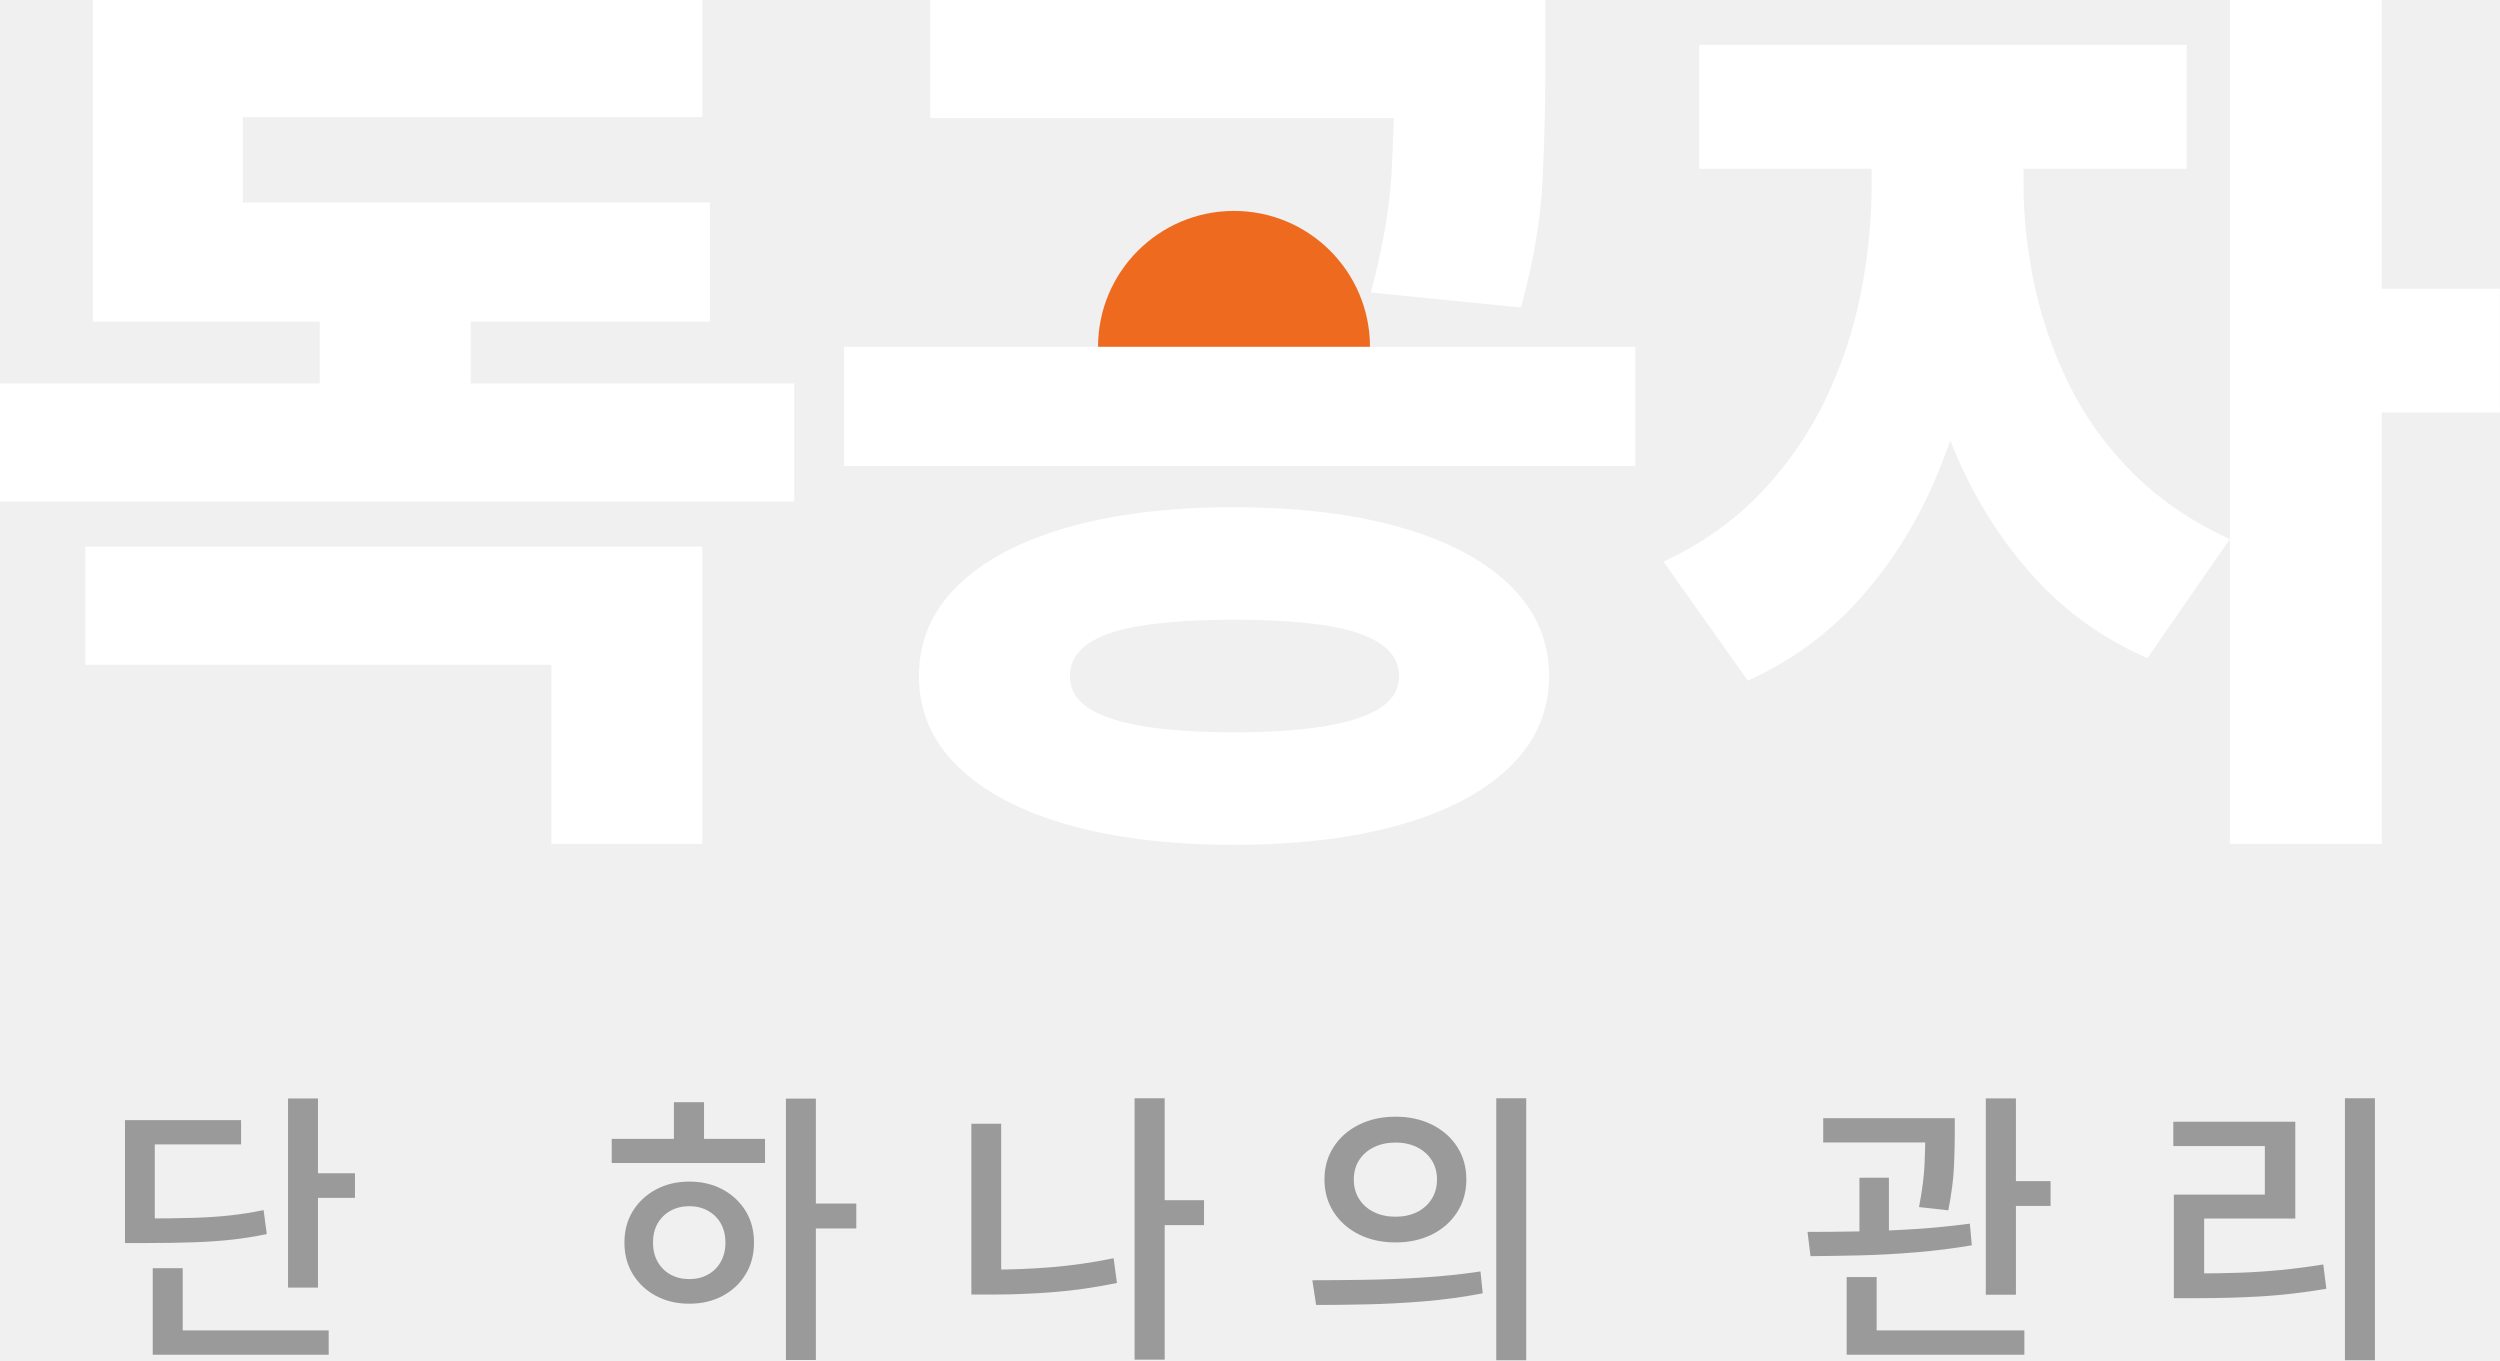
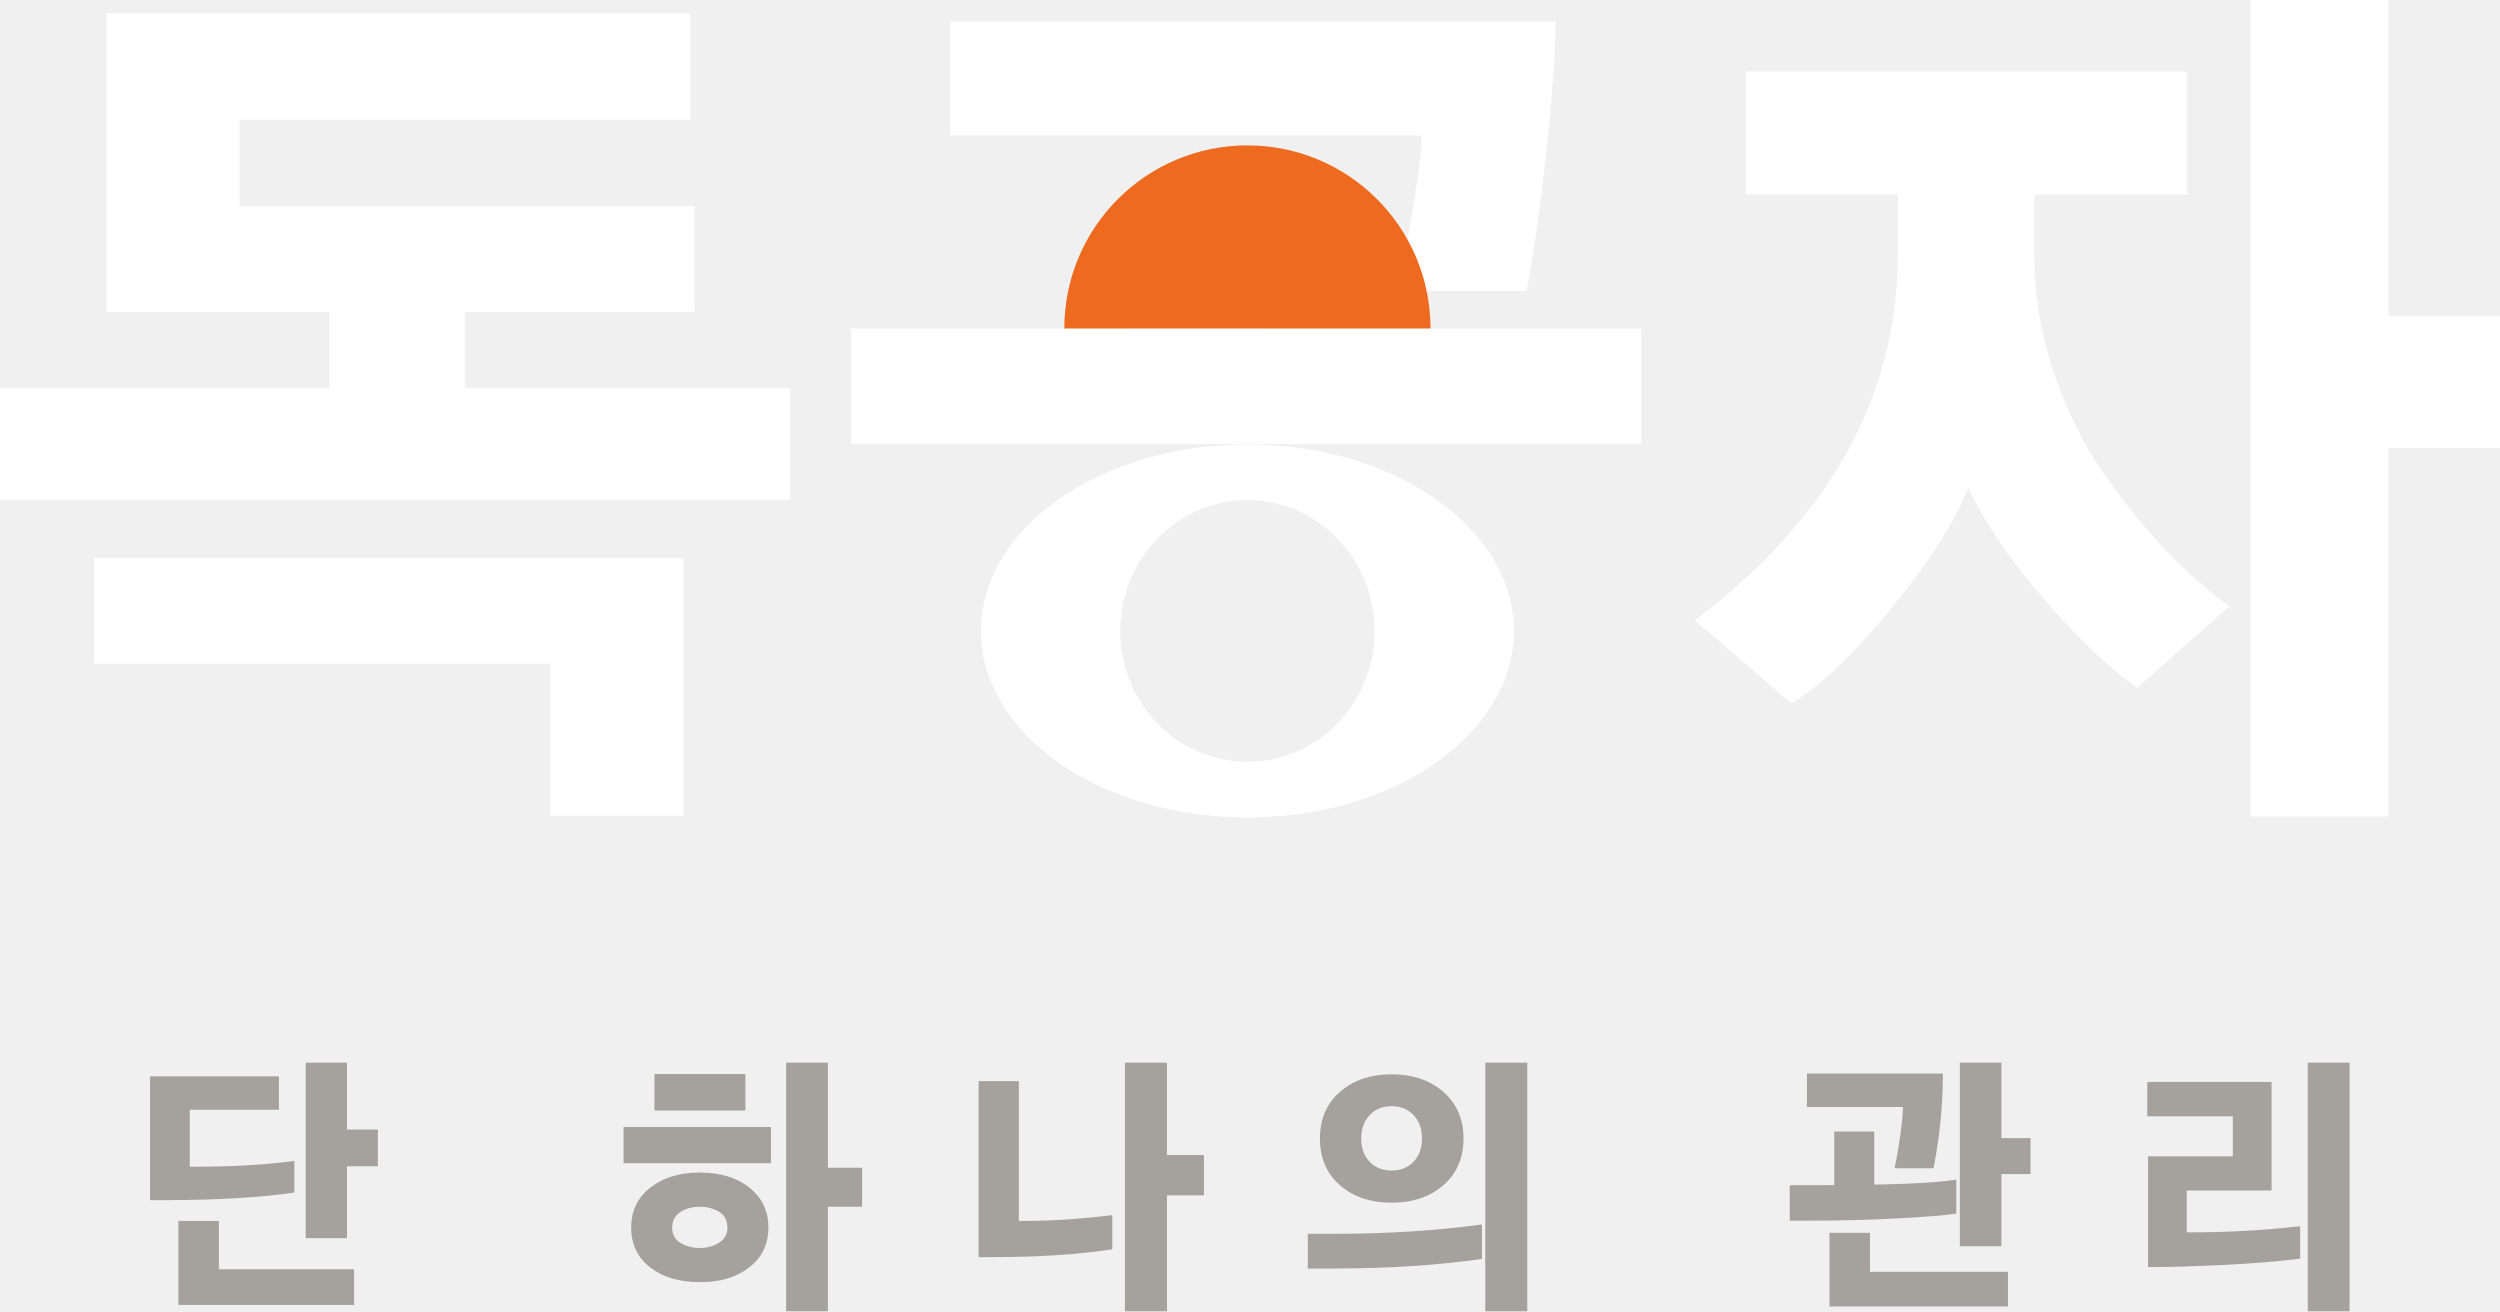
- <svg xmlns="http://www.w3.org/2000/svg" viewBox="0 0 355.1 193.2" width="355.1" height="193.2">
-   <g transform="translate(-5.06,107.21) scale(0.13319)">
-     <path fill="#FFFFFF" d="M36.0 -396.0H885.0V-270.0H36.0ZM379.0 -544.0H540.0V-360.0H379.0ZM129.0 -222.0H787.0V95.0H626.0V-96.0H129.0ZM137.0 -589.0H795.0V-462.0H137.0ZM137.0 -806.0H787.0V-680.0H297.0V-520.0H137.0Z" />
-     <g transform="translate(900.0,0)">
-       <path fill="#EE6A1E" d="M309.0,-435 a145.0,145.0 0 0,1 290.0,0 Z" />
-       <path fill="#FFFFFF" d="M130.0 -805.0H719.0V-679.0H130.0Z" />
-       <path fill="#FFFFFF" d="M625.0 -805.0H786.0V-729.0Q786.0 -674.0 783.0 -612.0Q780.0 -550.0 760.0 -477.0L600.0 -493.0Q619.0 -565.0 622.0 -620.0Q625.0 -675.0 625.0 -729.0Z" />
-       <path fill="#FFFFFF" d="M38.0 -435.0H882.0V-308.0H38.0Z" />
-       <path fill="#FFFFFF" fill-rule="evenodd" d="M454.0 -264.0Q556.0 -264.0 631.5 -242.5Q707.0 -221.0 748.5 -180.5Q790.0 -140.0 790.0 -84.0Q790.0 -28.0 748.5 12.5Q707.0 53.0 631.5 74.5Q556.0 96.0 454.0 96.0Q352.0 96.0 276.5 74.5Q201.0 53.0 159.5 12.5Q118.0 -28.0 118.0 -84.0Q118.0 -140.0 159.5 -180.5Q201.0 -221.0 276.5 -242.5Q352.0 -264.0 454.0 -264.0Z M454.0 -144.0Q396.0 -144.0 357.0 -138.0Q318.0 -132.0 298.5 -118.5Q279.0 -105.0 279.0 -84.0Q279.0 -63.0 298.5 -50.0Q318.0 -37.0 357.0 -30.5Q396.0 -24.0 454.0 -24.0Q512.0 -24.0 551.0 -30.5Q590.0 -37.0 610.0 -50.0Q630.0 -63.0 630.0 -84.0Q630.0 -105.0 610.0 -118.5Q590.0 -132.0 551.0 -138.0Q512.0 -144.0 454.0 -144.0Z" />
+ <svg xmlns="http://www.w3.org/2000/svg" viewBox="0 0 367.0 192.5" width="367.0" height="192.5">
+   <g transform="translate(-5.49,108.65) scale(0.12501)">
+     <path fill="#FFFFFF" d="M154.3 -89.8V-213.9H846.7V88.9H690.4V-89.8ZM43.9 -282.2V-413.1H430.7V-560.5H589.8V-413.1H971.7V-282.2ZM168.9 -502.9V-853.5H854.5V-728.5H325.2V-627.0H859.4V-502.9Z" />
+     <g transform="translate(999.5,0)">
+       <path fill="#FFFFFF" d="M160.2 -710.0V-843.8H871.1Q871.1 -790.0 859.9 -688.0Q848.6 -585.9 836.9 -527.3H684.6Q695.3 -571.3 704.6 -629.9Q713.9 -688.5 713.9 -710.0Z" />
+       <path fill="#FFFFFF" d="M43.9 -347.7V-483.4H365.2V-635.7H525.4V-483.4H971.7V-347.7Z" />
+       <path fill="#FFFFFF" fill-rule="evenodd" d="M196.331,-128.2 a312.919,219.0 0 1,0 625.838,0 a312.919,219.0 0 1,0 -625.838,0 Z M359.932,-128.2 a149.318,153.646 0 1,0 298.636,0 a149.318,153.646 0 1,0 -298.636,0 Z" />
+       <path fill="#EE6A1E" d="M294.25,-483.4 a215.0,215.0 0 0,1 430.0,0 Z" />
    </g>
-     <path fill="#FFFFFF" d="M2034.0 -688.0H2161.0V-608.0Q2161.0 -526.0 2146.5 -445.0Q2132.0 -364.0 2101.5 -293.0Q2071.0 -222.0 2021.5 -166.5Q1972.0 -111.0 1902.0 -79.0L1812.0 -206.0Q1874.0 -235.0 1916.5 -280.0Q1959.0 -325.0 1985.0 -379.5Q2011.0 -434.0 2022.5 -492.5Q2034.0 -551.0 2034.0 -608.0ZM2069.0 -688.0H2196.0V-608.0Q2196.0 -556.0 2207.5 -501.5Q2219.0 -447.0 2244.5 -395.0Q2270.0 -343.0 2312.5 -300.5Q2355.0 -258.0 2416.0 -230.0L2328.0 -103.0Q2258.0 -134.0 2209.0 -187.5Q2160.0 -241.0 2129.0 -309.0Q2098.0 -377.0 2083.5 -453.5Q2069.0 -530.0 2069.0 -608.0ZM1850.0 -757.0H2370.0V-625.0H1850.0ZM2416.0 -843.0H2578.0V95.0H2416.0ZM2543.0 -497.0H2704.0V-365.0H2543.0Z" />
+     <path fill="#FFFFFF" d="M2686.6 89.8V-869.1H2848.7V-498.0H2979.5V-342.8H2848.7V89.8ZM2034.2 -140.6Q2271.5 -320.3 2272.5 -568.4V-640.6H2093.8V-785.2H2612.3V-640.6H2432.7V-570.3Q2432.7 -500.0 2455.6 -432.1Q2478.6 -364.3 2515.2 -312.0Q2551.8 -259.8 2588.4 -221.7Q2625.0 -183.6 2662.1 -157.2L2553.8 -61.5Q2505.9 -94.7 2445.8 -163.6Q2385.8 -232.4 2355.5 -295.9Q2328.2 -231.4 2263.2 -152.8Q2198.3 -74.2 2147.5 -43.0Z" />
  </g>
-   <g transform="translate(17.75,156.00)">
-     <g transform="translate(-3.43,33.81) scale(0.04063)" fill="#9A9A9A">
-       <path d="M654.5 -831.6H759.2V-170.4H654.5ZM728.8 -570.1H888.5V-484.0H728.8ZM84.5 -412.0H157.6Q254.2 -412.0 324.7 -414.2Q395.2 -416.4 453.3 -422.8Q511.4 -429.3 569.1 -441.2L580.2 -357.4Q520.6 -345.0 460.9 -338.2Q401.2 -331.5 328.7 -328.8Q256.3 -326.1 157.6 -326.1H84.5ZM84.5 -755.8H490.3V-671.0H188.7V-366.4H84.5ZM181.5 -20.6H796.6V64.3H181.5ZM181.5 -238.1H286.3V20.4H181.5Z" />
-       <path d="M2395.1 -831.1H2499.8V82.7H2395.1ZM2475.7 -464.2H2641.1V-377.0H2475.7ZM1786.1 -690.3H2322.1V-606.0H1786.1ZM2057.5 -540.9Q2122.8 -540.9 2173.8 -513.4Q2224.8 -485.9 2254.2 -438.2Q2283.5 -390.5 2283.5 -327.7Q2283.5 -265.0 2254.2 -216.8Q2224.8 -168.6 2173.9 -141.3Q2122.9 -114.0 2057.2 -114.0Q1992.2 -114.0 1940.9 -141.3Q1889.7 -168.6 1860.1 -216.8Q1830.5 -265.0 1830.5 -327.7Q1830.5 -390.5 1860.1 -438.2Q1889.7 -485.9 1940.9 -513.4Q1992.2 -540.9 2057.5 -540.9ZM2057.2 -454.9Q2020.7 -454.9 1991.9 -439.1Q1963.1 -423.2 1946.7 -394.7Q1930.4 -366.2 1930.4 -327.7Q1930.4 -289.3 1946.7 -260.5Q1963.1 -231.6 1991.9 -215.8Q2020.7 -200.0 2057.2 -200.0Q2093.8 -200.0 2122.4 -215.8Q2151.0 -231.6 2167.3 -260.5Q2183.6 -289.3 2183.6 -327.7Q2183.6 -366.2 2167.3 -394.7Q2151.0 -423.2 2122.3 -439.1Q2093.6 -454.9 2057.2 -454.9ZM2003.5 -818.5H2108.8V-655.3H2003.5Z" />
-       <path d="M3691.9 -475.8H3856.8V-388.7H3691.9ZM3614.0 -832.2H3719.2V81.6H3614.0ZM3043.4 -743.2H3147.6V-176.4H3043.4ZM3043.4 -233.2H3118.6Q3217.9 -233.2 3323.3 -241.6Q3428.7 -250.1 3540.7 -273.0L3552.3 -186.4Q3436.9 -162.8 3329.2 -154.4Q3221.4 -146.0 3118.6 -146.0H3043.4Z" />
-       <path d="M4526.3 -767.8Q4597.6 -767.8 4653.6 -740.0Q4709.6 -712.1 4741.7 -662.6Q4773.8 -613.0 4773.8 -548.0Q4773.8 -484.0 4741.7 -433.9Q4709.6 -383.9 4653.6 -356.0Q4597.6 -328.2 4526.3 -328.2Q4454.9 -328.2 4398.7 -356.0Q4342.5 -383.9 4310.2 -433.9Q4277.8 -484.0 4277.8 -548.0Q4277.8 -613.0 4310.2 -662.6Q4342.5 -712.1 4398.7 -740.0Q4454.9 -767.8 4526.3 -767.8ZM4526.3 -677.4Q4484.5 -677.4 4451.5 -661.5Q4418.5 -645.7 4399.4 -616.6Q4380.4 -587.6 4380.4 -548.0Q4380.4 -508.8 4399.4 -479.3Q4418.5 -449.8 4451.5 -433.9Q4484.5 -418.1 4526.3 -418.1Q4568.0 -418.1 4600.6 -433.9Q4633.1 -449.8 4652.1 -479.3Q4671.2 -508.8 4671.2 -548.0Q4671.2 -587.6 4652.1 -616.6Q4633.1 -645.7 4600.6 -661.5Q4568.0 -677.4 4526.3 -677.4ZM4878.4 -832.2H4983.1V83.8H4878.4ZM4248.6 -109.6 4235.4 -196.0Q4317.8 -196.0 4416.6 -197.5Q4515.5 -199.0 4620.4 -205.5Q4725.3 -212.0 4823.2 -226.8L4831.1 -150.4Q4730.3 -130.9 4626.5 -122.3Q4522.7 -113.8 4426.1 -111.7Q4329.5 -109.6 4248.6 -109.6Z" />
-       <path d="M6021.4 -762.6H6419.8V-677.7H6021.4ZM6148.0 -554.4H6251.1V-326.0H6148.0ZM6378.3 -762.6H6481.4V-710.0Q6481.4 -663.9 6478.7 -596.5Q6476.0 -529.1 6458.7 -440.4L6356.4 -451.8Q6373.0 -539.2 6375.7 -601.8Q6378.3 -664.4 6378.3 -710.0ZM6589.8 -831.7H6695.1V-145.3H6589.8ZM6650.8 -542.5H6816.2V-455.9H6650.8ZM6103.4 -20.6H6724.6V64.3H6103.4ZM6103.4 -207.2H6208.2V5.3H6103.4ZM5977.0 -280.2 5966.5 -365.0Q6046.9 -365.0 6143.7 -366.7Q6240.5 -368.4 6341.1 -374.9Q6441.7 -381.4 6534.0 -394.0L6540.9 -318.2Q6446.1 -302.0 6346.2 -293.7Q6246.4 -285.3 6151.7 -283.0Q6057.0 -280.8 5977.0 -280.2Z" />
-       <path d="M7845.3 -832.2H7950.1V83.8H7845.3ZM7247.2 -219.8H7325.3Q7404.2 -219.8 7476.4 -222.3Q7548.6 -224.8 7620.6 -231.8Q7692.6 -238.7 7769.6 -251.2L7780.3 -166.2Q7662.4 -146.2 7554.3 -139.7Q7446.3 -133.3 7325.3 -133.3H7247.2ZM7245.3 -750.1H7671.8V-411.7H7353.1V-187.1H7247.2V-495.4H7565.3V-665.2H7245.3Z" />
+   <g transform="translate(22.02,156.00)">
+     <g transform="translate(-3.90,33.08) scale(0.03806)" fill="#A5A19C">
+       <path d="M211.9 65.4V-258.8H368.2V-72.3H889.6V65.4ZM703.1 -192.4V-869.1H862.3V-611.3H981.4V-469.7H862.3V-192.4ZM102.5 -338.9V-816.4H599.6V-687.5H255.9V-467.8H270.5Q497.1 -467.8 659.2 -490.2V-368.2Q457.0 -338.9 155.3 -338.9Z" />
+       <path d="M2556.1 89.8V-869.1H2717.2V-463.9H2849.0V-313.5H2717.2V89.8ZM2048.2 -684.6V-825.2H2398.8V-684.6ZM1929.1 -481.4V-621.1H2497.5V-481.4ZM1958.4 -233.4Q1958.4 -329.1 2032.1 -387.2Q2105.9 -445.3 2223.0 -445.3Q2341.2 -445.3 2414.5 -387.2Q2487.7 -329.1 2487.7 -233.4Q2487.7 -137.7 2414.5 -80.1Q2341.2 -22.5 2223.0 -22.5Q2104.9 -22.5 2031.6 -79.6Q1958.4 -136.7 1958.4 -233.4ZM2116.6 -233.4Q2116.6 -193.4 2148.8 -173.8Q2181.1 -154.3 2223.0 -154.3Q2264.1 -154.3 2296.8 -174.3Q2329.5 -194.3 2329.5 -233.4Q2329.5 -274.4 2297.3 -293.9Q2265.0 -313.5 2223.0 -313.5Q2181.1 -313.5 2148.8 -293.5Q2116.6 -273.4 2116.6 -233.4Z" />
+       <path d="M3862.9 89.8V-869.1H4025.0V-512.7H4167.6V-357.4H4025.0V89.8ZM3298.4 -119.1V-797.9H3453.7V-258.8H3478.1Q3630.5 -258.8 3814.1 -281.2V-149.4Q3618.8 -119.1 3347.3 -119.1Z" />
+       <path d="M4568.2 -75.2V-209.0H4668.8Q4973.4 -209.0 5240.0 -245.1V-112.3Q4983.2 -75.2 4662.9 -75.2ZM5252.7 89.8V-869.1H5414.8V89.8ZM4615.0 -577.1Q4615.0 -689.5 4692.7 -756.8Q4770.3 -824.2 4891.4 -824.2Q5013.5 -824.2 5091.1 -756.3Q5168.8 -688.5 5168.8 -577.1Q5168.8 -463.9 5091.1 -396.5Q5013.5 -329.1 4891.4 -329.1Q4769.3 -329.1 4692.2 -396.5Q4615.0 -463.9 4615.0 -577.1ZM4774.2 -577.1Q4774.2 -521.5 4806.4 -487.3Q4838.7 -453.1 4891.4 -453.1Q4944.1 -453.1 4976.4 -487.3Q5008.6 -521.5 5008.6 -577.1Q5008.6 -631.8 4976.4 -666.5Q4944.1 -701.2 4891.4 -701.2Q4838.7 -701.2 4806.4 -666.5Q4774.2 -631.8 4774.2 -577.1Z" />
+       <path d="M6580.3 71.3V-212.9H6736.5V-62.5H7268.8V71.3ZM6427.0 -259.8V-396.5H6506.1Q6942.6 -396.5 7069.5 -418.0V-287.1Q7009.0 -277.3 6843.9 -268.6Q6678.9 -259.8 6505.1 -259.8ZM6598.8 -343.8V-603.5H6753.1V-343.8ZM7083.2 -161.1V-869.1H7243.4V-578.1H7355.7V-439.5H7243.4V-161.1ZM6493.4 -698.2V-827.1H7017.8Q7017.8 -646.5 6981.6 -461.9H6831.2Q6843.9 -518.6 6853.7 -591.3Q6863.5 -664.1 6863.5 -698.2Z" />
+       <path d="M8425.2 89.8V-869.1H8586.3V89.8ZM7809.0 -81.1V-507.8H8136.1V-662.1H7806.1V-794.9H8285.5V-376.0H7958.4V-214.8H7981.8Q8185.0 -214.8 8395.9 -238.3V-113.3Q8266.0 -96.7 8098.0 -88.9Q7930.1 -81.1 7854.9 -81.1Z" />
    </g>
  </g>
</svg>
